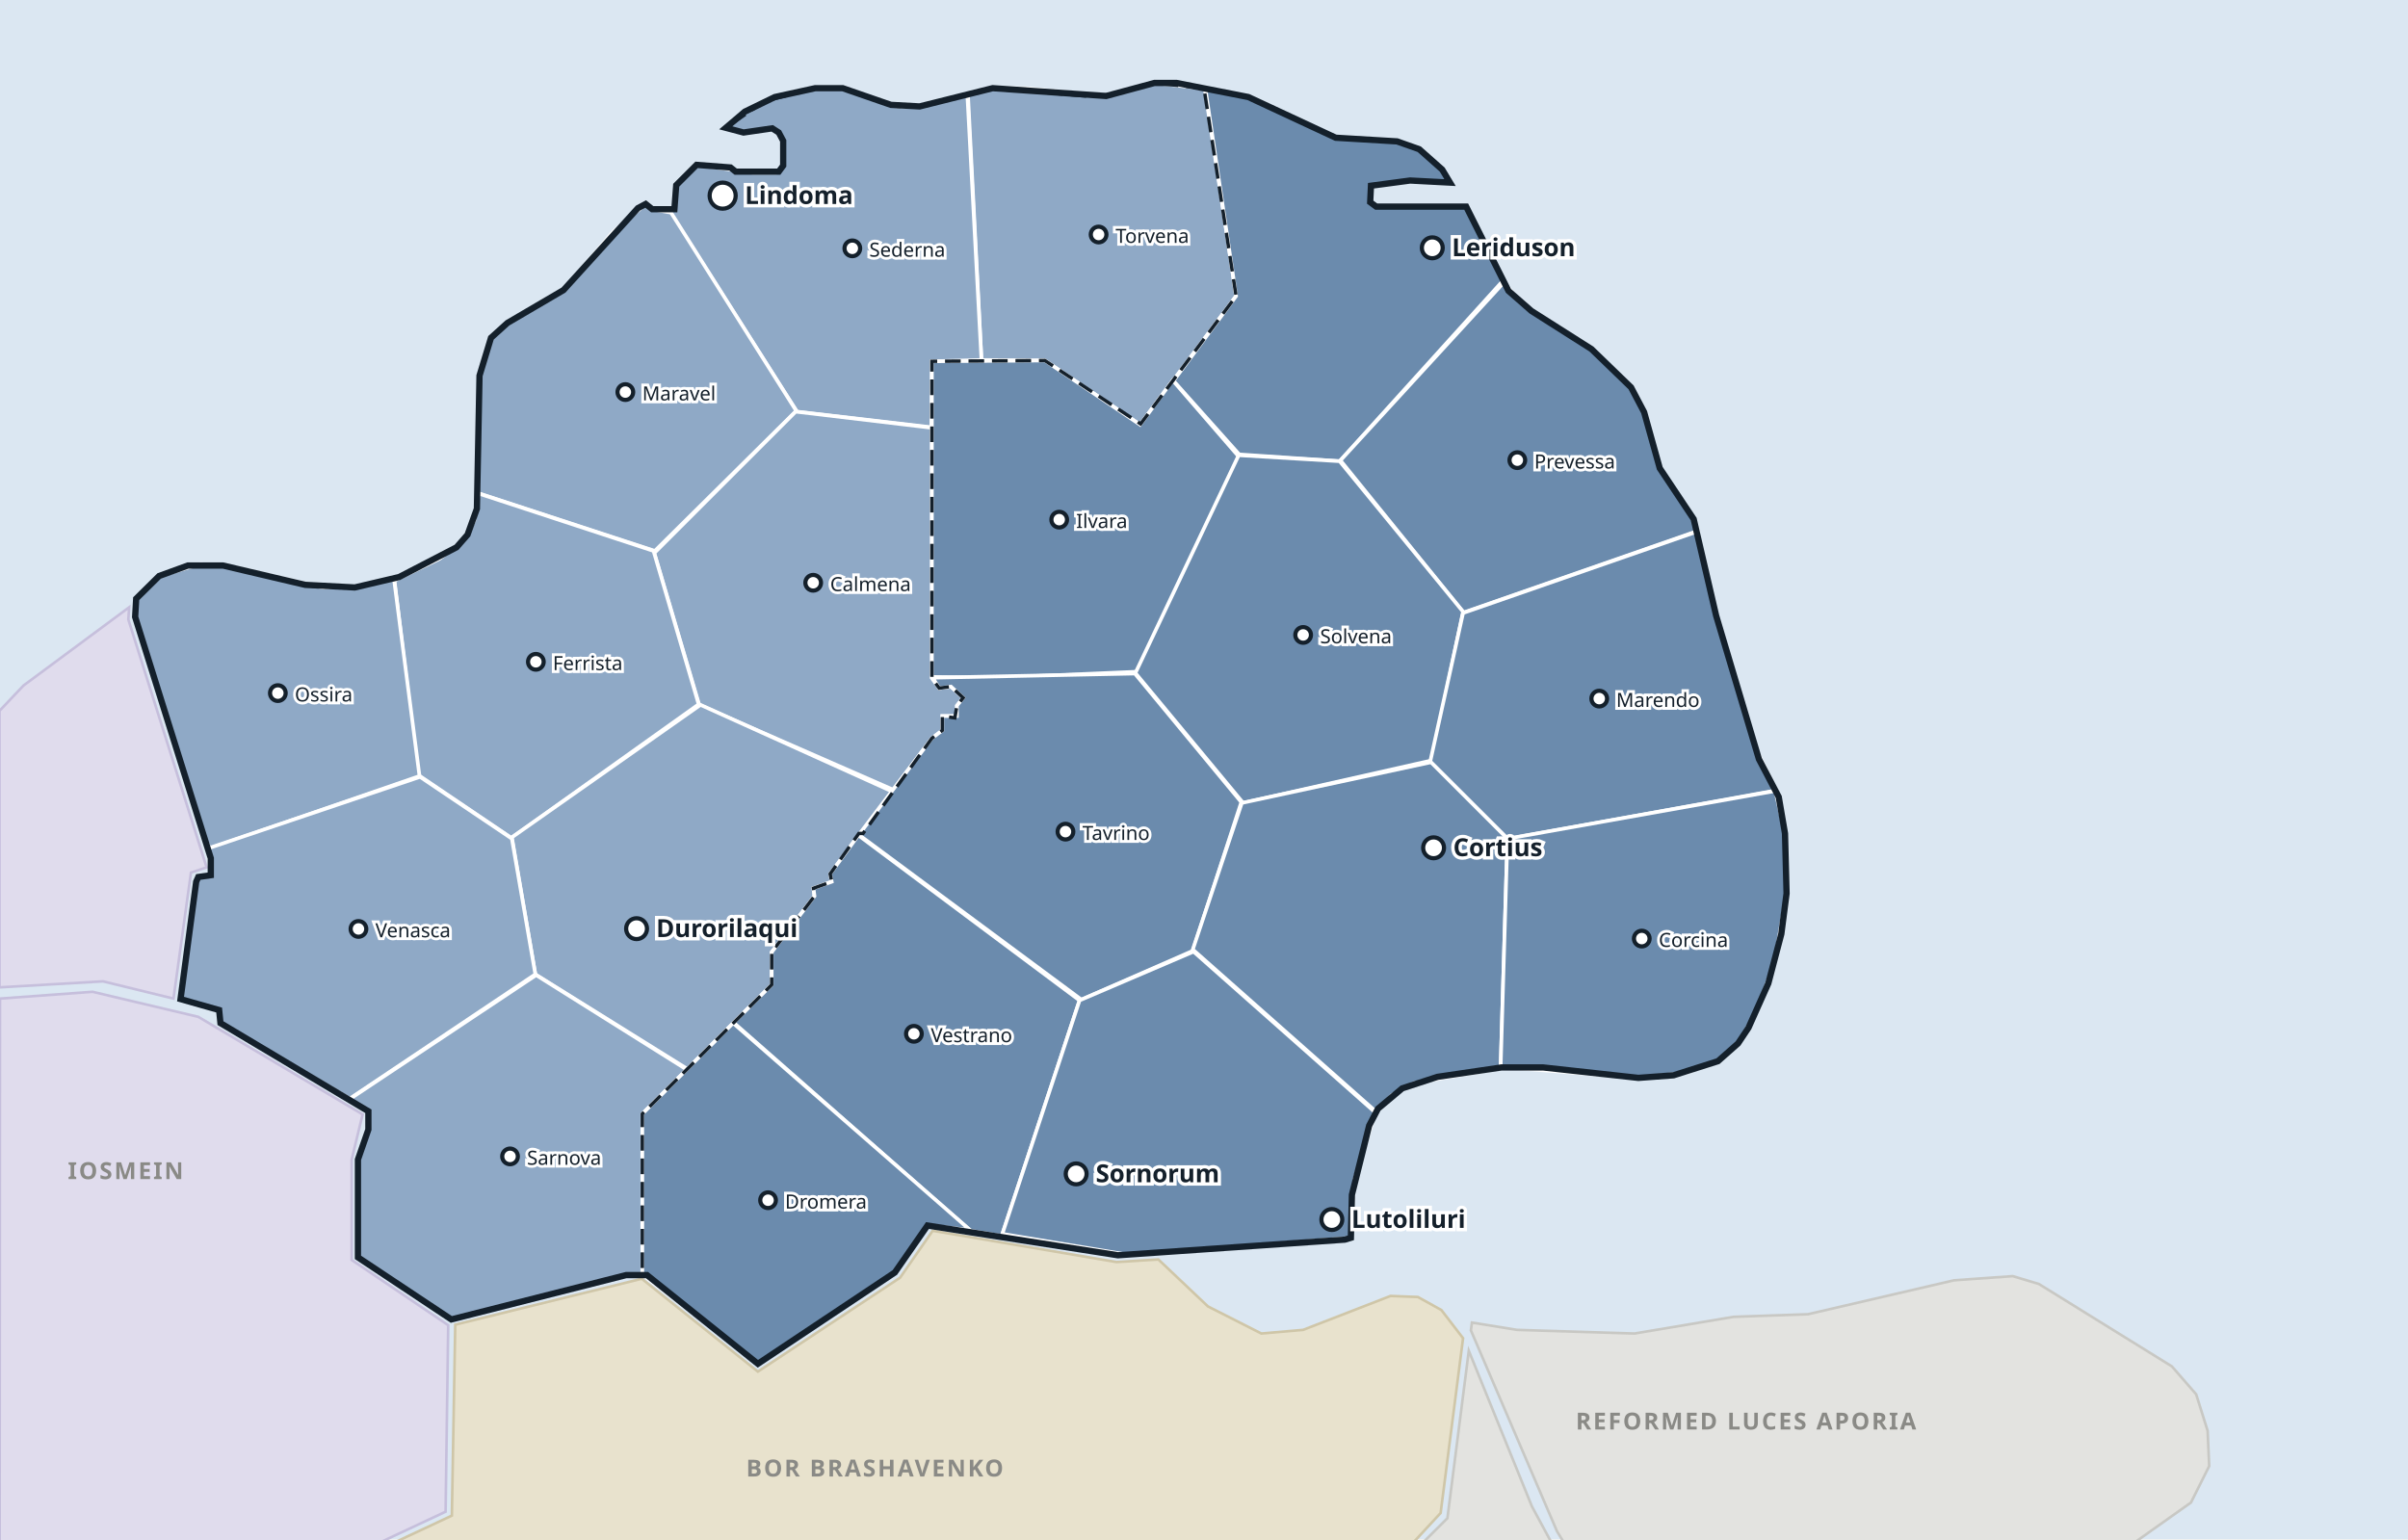
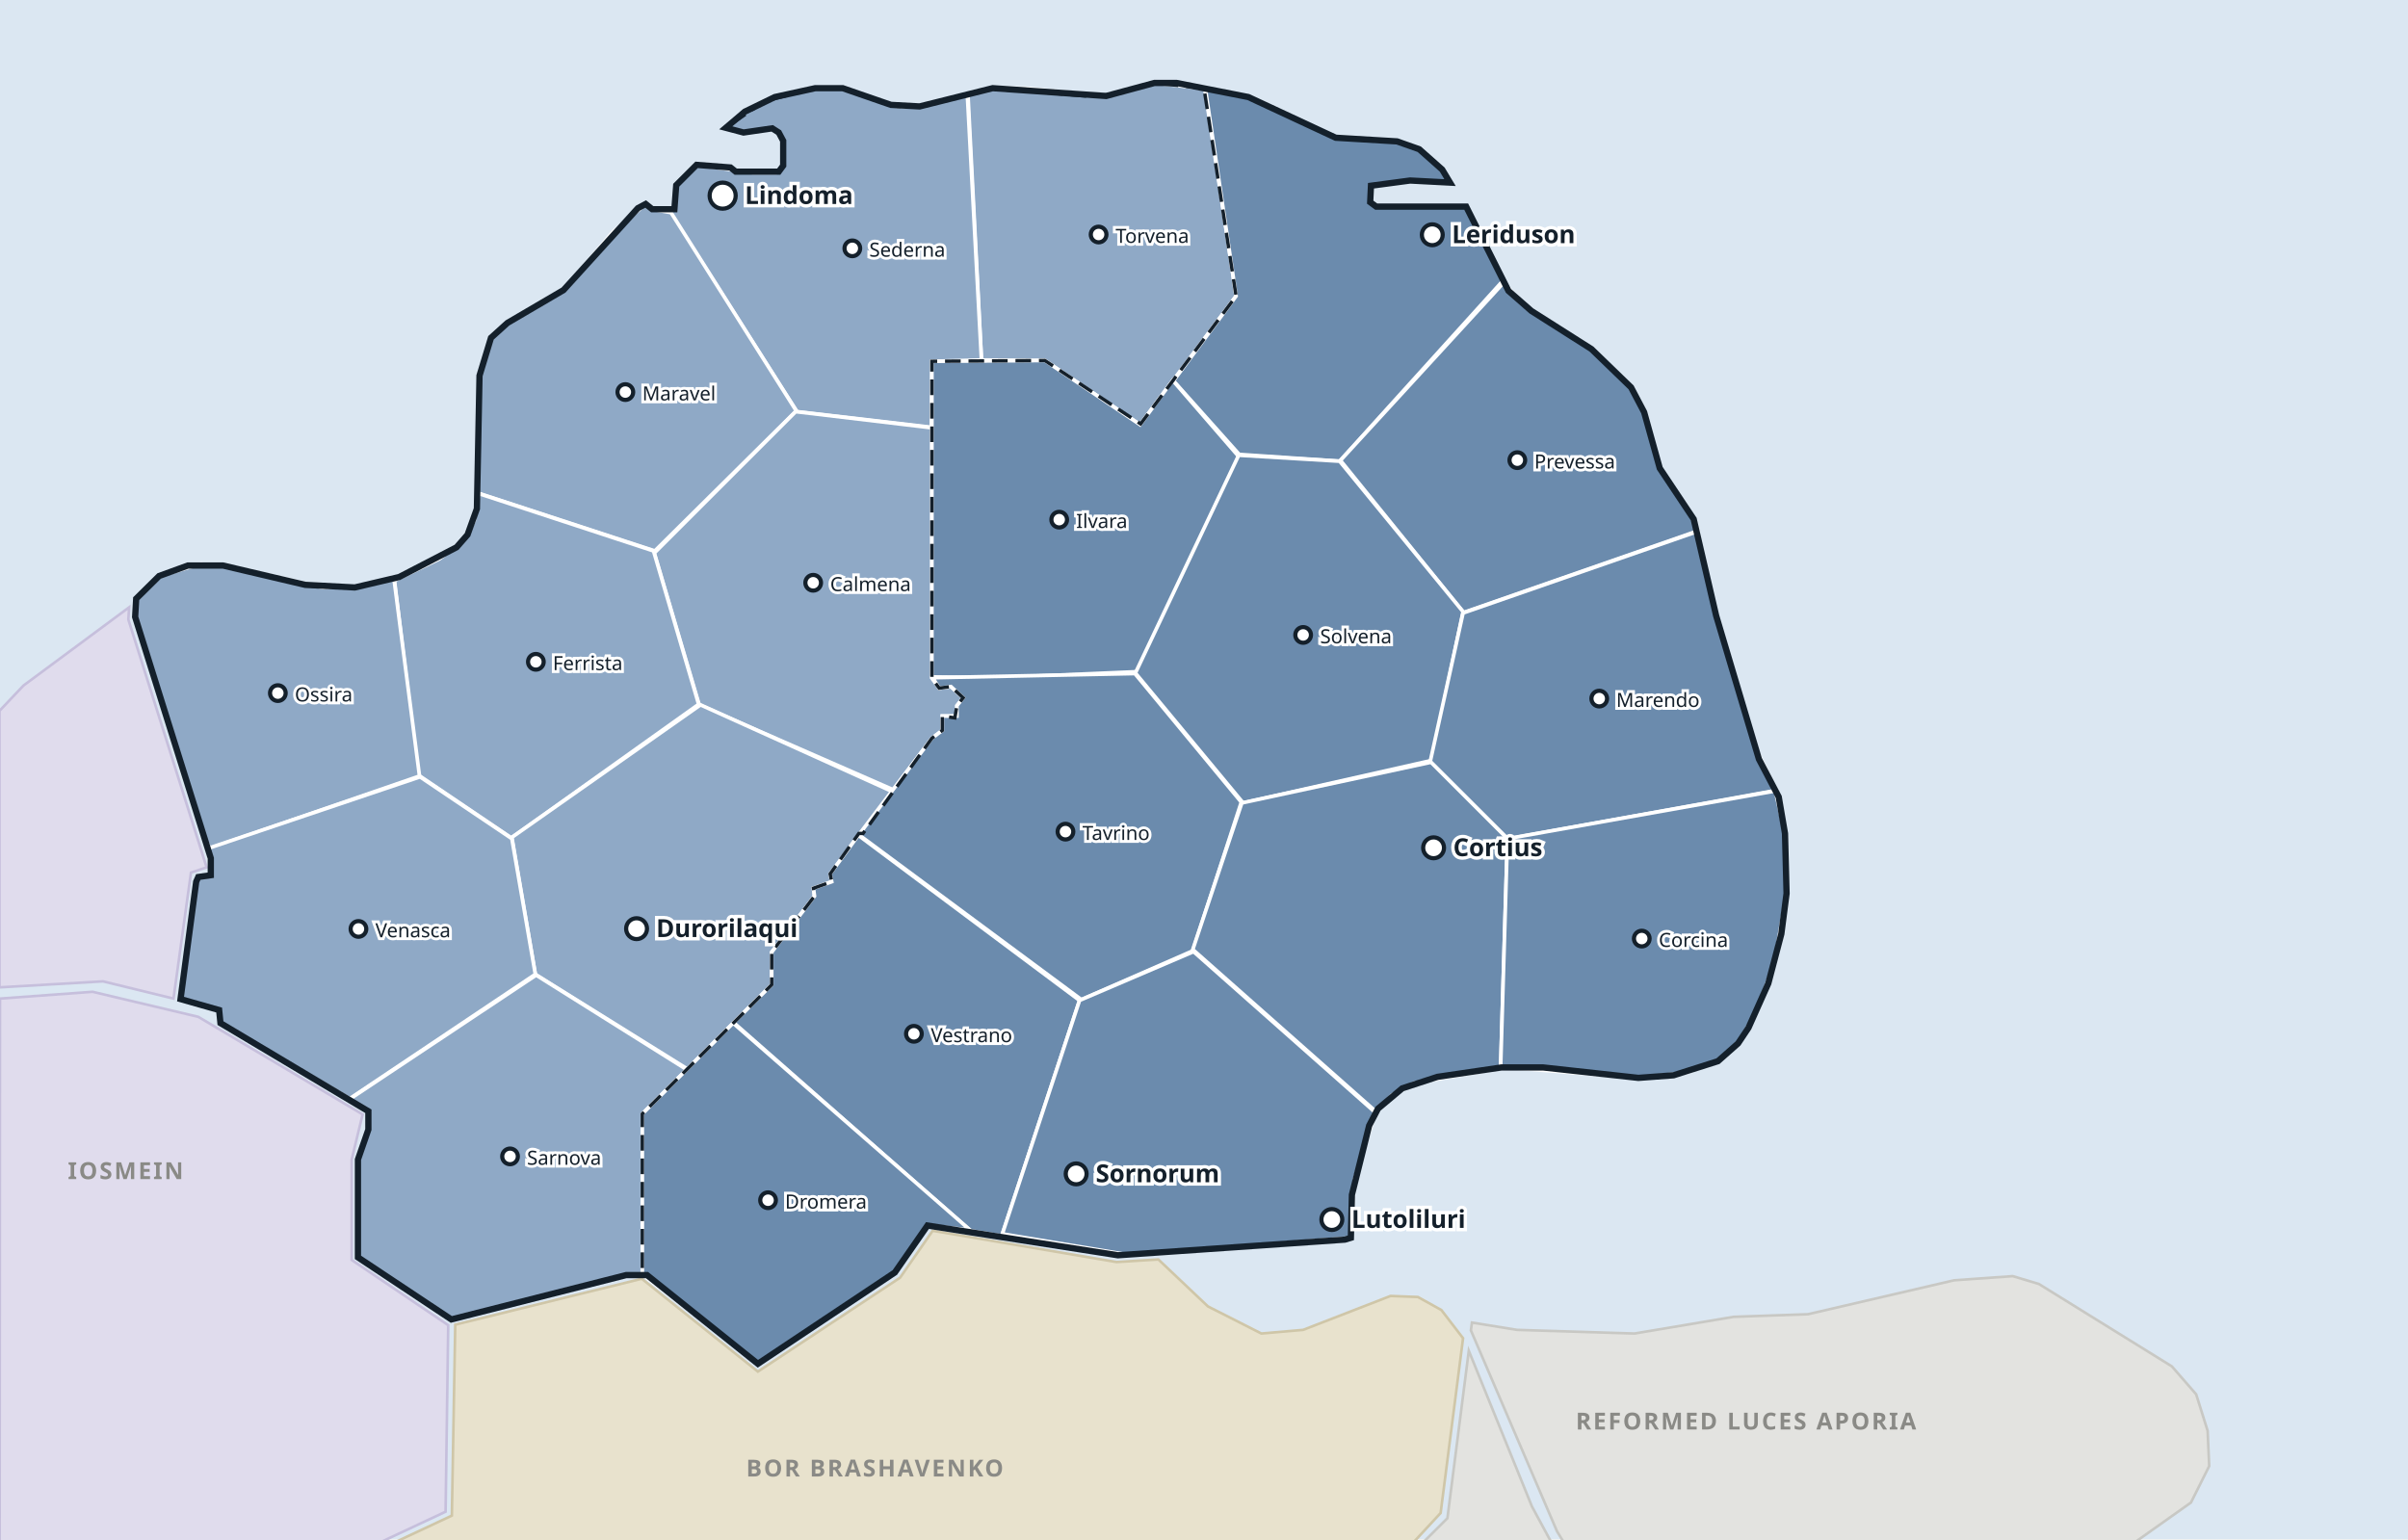
<svg xmlns="http://www.w3.org/2000/svg" viewBox="0 0 923 590" role="img" aria-labelledby="maptitle mapdesc" id="fluid-map">
  <defs>
    <style>.sea{fill:#dbe7f2}.nb{fill:#e3e3e0;stroke:#c8c8c4;stroke-width:1}.nb-bor{fill:#e8e2cd;stroke:#cfc6a8;stroke-width:1}.nb-ios{fill:#e0dced;stroke:#c6bfdc;stroke-width:1}.sr{stroke:#ffffff;stroke-width:1.4;cursor:pointer;transition:fill .12s}.sr.w{fill:#8fa9c6}.sr.e{fill:#6b8bad}.sr:hover{fill:#2f5680}.sr.on{fill:#1a6f37}.rim{fill:none;stroke:#14202b;stroke-width:2.4;pointer-events:none}.rimint{fill:none;stroke:#14202b;stroke-width:1.3;stroke-dasharray:6 3;pointer-events:none}.town{fill:#ffffff;stroke:#14202b;stroke-width:1.6;pointer-events:none}.tl{font:600 9.5px ui-sans-serif,system-ui,sans-serif;fill:#14202b;pointer-events:none;paint-order:stroke;stroke:#fff;stroke-width:2.6}.tl.sm{font:500 7.5px ui-sans-serif,system-ui,sans-serif;stroke-width:2.2}.nl{font:600 9px ui-sans-serif,system-ui,sans-serif;fill:#8a8a86;letter-spacing:.08em;pointer-events:none}</style>
  </defs>
  <rect class="sea" x="0" y="0" width="923" height="590" />
  <path class="nb-ios" d="M66.5,382.8 39.5,376.2 -0.2,378.5 -0.2,272.5 9.0,262.8 49.5,232.8 49.2,237.5 79.2,332.5 73.2,334.5 66.5,382.8Z M80.0,690.2 -0.2,680.0 0.0,382.8 35.5,380.2 76.0,389.8 139.0,427.2 134.8,444.5 134.8,483.0 171.8,508.0 170.8,579.5 90.8,617.0 90.8,673.5 80.0,690.2Z" />
  <path class="nb-bor" d="M316.5,922.8 0.0,922.8 -0.2,683.0 78.0,692.8 82.2,691.5 93.2,674.5 93.2,618.5 173.2,581.0 174.5,507.8 246.0,490.2 290.5,525.8 345.0,489.8 357.5,471.8 428.0,483.8 444.0,482.8 463.0,500.8 483.5,511.2 499.5,509.8 533.0,496.8 543.5,497.2 552.5,502.2 560.8,513.0 552.2,580.0 527.2,607.0 608.0,686.8 638.0,697.8 658.5,724.8 704.2,746.5 690.2,767.5 681.2,790.0 644.0,774.8 625.5,770.8 609.5,770.8 607.8,768.5 624.0,767.8 625.8,763.0 623.0,759.8 595.5,759.8 589.0,757.8 586.2,761.0 586.8,765.5 604.0,768.2 602.5,771.8 582.5,778.2 510.0,817.2 480.0,826.2 419.5,789.8 398.5,772.2 388.2,759.0 372.8,726.5 358.2,682.5 358.5,674.2 367.5,676.2 380.0,673.2 381.8,668.0 379.0,665.8 361.5,664.2 338.0,667.2 332.0,665.2 330.8,672.0 333.0,674.2 347.5,676.2 354.8,674.0 353.2,679.0 356.8,681.5 373.2,732.0 383.2,753.5 395.8,771.5 422.5,793.8 476.2,826.0 462.0,825.2 437.5,818.2 387.8,793.5 389.5,789.2 405.5,788.2 406.2,784.0 403.5,781.2 372.0,781.8 365.0,779.2 363.2,782.5 366.0,788.2 379.5,789.2 381.8,795.0 366.8,814.5 353.8,836.5 341.8,872.0 340.2,883.0 336.2,877.0 338.2,868.0 334.5,863.2 316.5,861.8 314.8,863.5 314.2,892.5 322.5,894.8 336.8,892.5 326.8,913.0 316.5,922.8Z M789.5,922.8 673.8,922.5 678.2,832.0 682.2,803.5 688.2,781.5 708.0,748.2 733.2,759.5 769.5,685.2 785.0,684.8 821.0,692.2 839.5,702.2 846.2,712.5 845.2,724.0 834.2,763.5 833.8,805.0 811.8,851.5 805.2,885.5 789.5,922.8Z M669.5,922.8 319.2,922.5 331.8,908.0 342.0,881.8 342.8,893.0 348.8,893.0 348.8,878.0 350.5,875.8 355.0,875.2 359.0,878.2 365.0,873.8 369.2,875.0 356.2,882.5 355.8,889.0 359.5,893.2 377.8,891.0 376.2,875.0 373.0,869.2 362.5,868.2 356.5,872.2 354.0,869.2 345.2,869.5 358.2,831.0 383.0,795.8 387.5,795.2 415.0,810.2 449.0,823.8 468.5,827.8 482.0,827.8 510.5,818.8 586.5,778.2 601.0,773.2 607.5,774.8 610.5,771.8 619.5,771.8 648.5,777.8 680.8,792.0 673.2,839.5 669.5,922.8Z" />
  <path class="nb" d="M737.0,625.2 677.5,623.8 636.0,616.2 614.5,606.8 610.8,604.0 613.2,603.0 610.2,598.5 610.8,592.0 600.0,592.2 596.8,587.0 563.8,510.0 564.2,507.0 581.5,509.8 626.5,511.2 664.5,504.8 693.0,503.8 749.0,490.8 771.5,489.2 781.5,492.2 832.5,523.8 841.8,534.5 846.2,548.5 846.8,562.0 839.8,576.0 817.5,591.8 772.5,606.2 761.0,612.8 752.0,621.2 746.0,619.8 737.0,625.2Z M705.5,744.2 659.5,722.2 639.5,695.8 609.5,684.8 530.2,606.5 554.8,582.0 563.0,517.8 587.2,577.5 601.8,604.5 604.0,603.8 616.0,612.8 632.5,619.8 671.0,626.8 692.8,650.5 710.8,674.5 720.2,692.0 723.2,706.0 718.8,723.0 705.5,744.2Z M731.5,756.8 709.8,746.0 720.2,729.5 726.2,715.0 727.2,701.0 724.2,690.5 708.8,664.0 679.0,628.2 740.5,629.2 744.8,633.0 738.0,650.8 734.8,648.5 734.2,642.0 730.5,642.8 728.5,637.2 726.2,637.5 725.2,646.5 723.5,646.8 715.2,642.0 717.0,640.2 723.0,642.2 722.2,639.0 714.5,636.8 709.8,642.5 718.8,651.0 709.5,648.8 710.2,652.5 714.5,655.2 724.0,652.2 726.5,654.8 730.0,652.2 735.5,655.2 743.0,653.8 755.5,671.2 775.8,682.5 767.2,684.0 731.5,756.8Z" />
  <g id="subregions">
    <path class="sr w" id="sr-kelvaqui" data-sr="kelvaqui" tabindex="0" role="button" aria-label="Kelvaqui sub-region" d="M437.0,162.8 400.5,138.2 376.2,138.0 371.0,35.8 380.5,33.8 393.0,33.8 424.0,36.8 442.5,31.8 461.8,34.0 473.8,113.5 437.0,162.8Z" />
    <path class="sr w" id="sr-lindoma" data-sr="lindoma" tabindex="0" role="button" aria-label="Lindoma sub-region" d="M357.0,163.8 305.5,157.8 256.2,80.5 258.8,80.0 259.2,71.0 267.0,63.2 288.5,66.2 297.5,66.2 299.8,64.5 300.2,54.0 298.5,50.8 296.0,49.2 285.0,50.8 278.2,49.0 288.0,41.2 298.5,36.8 312.5,33.8 323.0,33.8 344.0,40.8 352.5,40.8 370.8,36.5 376.2,138.0 357.2,138.5 357.0,163.8Z" />
    <path class="sr w" id="sr-merrisoma" data-sr="merrisoma" tabindex="0" role="button" aria-label="Merrisoma sub-region" d="M251.0,211.2 183.2,189.0 183.8,144.0 188.2,129.5 194.5,123.8 216.0,111.2 234.8,89.0 247.5,78.2 250.0,80.2 257.2,81.5 305.2,157.5 251.0,211.2Z" />
    <path class="sr w" id="sr-tessilius" data-sr="tessilius" tabindex="0" role="button" aria-label="Tessilius sub-region" d="M342.5,302.8 268.0,270.2 250.8,212.0 305.0,157.8 357.2,164.0 357.2,260.0 360.0,263.8 364.5,263.2 369.2,267.5 366.8,270.5 366.8,274.5 361.2,274.5 361.2,280.0 357.2,283.0 342.5,302.8Z" />
    <path class="sr w" id="sr-vandorum" data-sr="vandorum" tabindex="0" role="button" aria-label="Vandorum sub-region" d="M196.0,321.2 160.2,297.0 151.2,222.5 168.5,214.2 177.8,207.0 181.8,199.5 183.5,189.2 250.5,211.2 267.8,270.0 196.0,321.2Z" />
    <path class="sr w" id="sr-corvaluri" data-sr="corvaluri" tabindex="0" role="button" aria-label="Corvaluri sub-region" d="M80.5,325.2 77.8,320.5 51.8,236.5 52.2,229.5 61.0,220.8 77.0,216.2 91.5,217.8 123.5,225.2 136.0,225.2 151.0,221.8 160.8,297.5 80.5,325.2Z" />
    <path class="sr w" id="sr-durorilaqui" data-sr="durorilaqui" tabindex="0" role="button" aria-label="Durorilaqui sub-region" d="M263.5,409.8 205.2,373.5 196.2,321.0 268.5,270.2 342.2,303.5 318.2,335.0 318.8,338.0 311.8,340.5 312.2,343.5 295.8,365.0 295.8,377.5 263.5,409.8Z" />
    <path class="sr w" id="sr-ombraqui" data-sr="ombraqui" tabindex="0" role="button" aria-label="Ombraqui sub-region" d="M134.0,421.2 84.5,392.2 84.0,387.2 69.2,383.0 75.2,338.0 76.0,336.2 80.8,335.5 79.8,325.5 81.0,324.8 161.0,297.8 196.2,321.5 205.2,373.5 134.0,421.2Z" />
    <path class="sr w" id="sr-aspreduson" data-sr="aspreduson" tabindex="0" role="button" aria-label="Aspreduson sub-region" d="M173.5,505.8 137.2,482.0 137.2,444.5 141.2,433.0 141.2,426.0 133.8,421.5 205.5,373.8 263.2,410.0 246.2,427.0 246.2,488.5 240.0,488.8 173.5,505.8Z" />
    <path class="sr e" id="sr-leriduson" data-sr="leriduson" tabindex="0" role="button" aria-label="Leriduson sub-region" d="M513.5,176.8 475.0,174.2 449.8,146.0 473.8,113.5 462.0,33.8 478.5,37.2 512.0,52.8 535.5,54.2 544.0,57.2 552.8,65.0 555.8,70.0 540.5,69.2 525.5,71.2 525.2,77.5 527.5,79.2 562.0,79.2 576.2,107.5 513.5,176.8Z" />
    <path class="sr e" id="sr-anselaqui" data-sr="anselaqui" tabindex="0" role="button" aria-label="Anselaqui sub-region" d="M561.0,234.8 513.8,176.5 576.5,108.2 583.0,116.2 610.0,133.8 623.8,146.5 630.2,158.0 636.2,179.5 646.8,194.5 650.8,203.5 561.0,234.8Z" />
    <path class="sr e" id="sr-thurioma" data-sr="thurioma" tabindex="0" role="button" aria-label="Thurioma sub-region" d="M382.0,259.8 357.2,259.5 357.2,138.5 400.5,138.2 437.0,162.8 449.5,145.8 474.8,175.0 435.8,257.5 382.0,259.8Z" />
    <path class="sr e" id="sr-quintorum" data-sr="quintorum" tabindex="0" role="button" aria-label="Quintorum sub-region" d="M476.5,307.8 435.2,258.0 474.8,174.5 513.5,176.8 560.8,234.5 548.8,291.5 476.5,307.8Z" />
    <path class="sr e" id="sr-ravelluri" data-sr="ravelluri" tabindex="0" role="button" aria-label="Ravelluri sub-region" d="M580.0,321.2 577.5,321.2 548.2,292.0 560.8,235.0 650.5,203.8 657.8,236.0 672.8,286.5 680.8,303.0 580.0,321.2Z" />
    <path class="sr e" id="sr-marnaqui" data-sr="marnaqui" tabindex="0" role="button" aria-label="Marnaqui sub-region" d="M414.5,383.2 329.2,320.0 357.2,283.0 361.2,280.0 361.2,274.5 366.8,274.5 366.8,270.5 369.2,267.5 364.5,263.2 360.0,263.8 357.5,259.8 435.0,258.2 475.8,307.5 457.2,364.5 414.5,383.2Z" />
    <path class="sr e" id="sr-cortius" data-sr="cortius" tabindex="0" role="button" aria-label="Cortius sub-region" d="M527.5,426.2 457.2,364.0 476.0,307.8 548.5,292.2 577.8,321.5 575.2,409.5 542.0,415.2 533.5,419.8 527.5,426.2Z" />
    <path class="sr e" id="sr-belvacius" data-sr="belvacius" tabindex="0" role="button" aria-label="Belvacius sub-region" d="M628.0,413.2 575.2,409.0 577.8,321.5 680.5,303.2 684.2,319.5 684.8,342.5 680.2,369.0 673.2,388.0 666.2,400.0 658.5,406.8 646.5,411.2 628.0,413.2Z" />
    <path class="sr e" id="sr-esteveduson" data-sr="esteveduson" tabindex="0" role="button" aria-label="Esteveduson sub-region" d="M384.0,473.8 372.0,471.8 281.2,392.0 295.8,377.5 295.8,365.0 312.2,343.5 311.8,340.5 318.8,338.0 318.2,335.0 329.0,320.2 413.8,383.5 384.0,473.8Z" />
    <path class="sr e" id="sr-sornorum" data-sr="sornorum" tabindex="0" role="button" aria-label="Sornorum sub-region" d="M433.5,481.2 384.2,473.0 413.8,383.5 457.5,364.8 527.2,426.5 519.2,452.0 517.8,474.5 433.5,481.2Z" />
    <path class="sr e" id="sr-halvorum" data-sr="halvorum" tabindex="0" role="button" aria-label="Halvorum sub-region" d="M290.5,522.8 246.2,488.5 246.2,427.0 281.0,392.2 371.8,471.5 355.5,469.8 343.0,487.8 290.5,522.8Z" />
  </g>
  <path class="rimint" d="M173.5,505.8 137.2,482.0 137.2,444.5 141.2,433.0 141.2,426.0 84.5,392.2 84.0,387.2 69.2,383.0 75.2,338.0 76.0,336.2 80.8,335.5 80.8,329.0 51.8,236.5 52.2,229.5 61.0,220.8 72.0,216.8 85.5,216.8 117.0,224.2 136.0,225.2 153.0,221.2 175.0,209.8 179.2,205.0 182.8,195.0 183.8,144.0 188.2,129.5 194.5,123.8 216.0,111.2 244.5,79.8 247.5,78.2 250.0,80.2 258.5,80.2 259.2,71.0 267.0,63.2 280.0,64.2 282.0,65.8 298.5,65.8 300.2,63.5 300.2,54.0 298.5,50.8 296.0,49.2 285.0,50.8 278.2,49.0 293.0,38.8 312.5,33.8 323.0,33.8 344.0,40.8 352.5,40.8 380.5,33.8 416.0,36.8 427.5,36.2 442.5,31.8 461.5,33.8 473.8,113.5 437.2,162.5 400.5,138.2 357.2,138.5 357.2,260.0 360.0,263.8 364.5,263.2 369.2,267.5 366.8,270.5 366.0,275.2 361.2,274.5 361.2,280.0 357.2,283.0 330.8,319.5 329.2,319.5 318.2,335.0 318.8,338.0 311.8,340.5 312.2,343.5 295.8,365.0 295.8,377.5 246.2,427.0 246.2,488.5 240.0,488.8 173.5,505.8Z" />
  <path class="rim" d="M290.5,522.8 248.0,488.8 240.0,488.8 173.0,505.8 137.2,482.0 137.2,444.5 141.2,433.0 141.2,426.0 84.5,392.2 84.0,387.2 69.2,383.0 75.2,338.0 76.0,336.2 80.8,335.5 80.8,329.0 51.8,236.5 52.2,229.5 61.0,220.8 72.0,216.8 85.5,216.8 117.0,224.2 136.0,225.2 153.0,221.2 175.0,209.8 179.2,205.0 182.8,195.0 183.8,144.0 188.2,129.5 194.5,123.8 216.0,111.2 244.5,79.8 247.5,78.2 250.0,80.2 258.5,80.2 259.2,71.0 267.0,63.2 280.0,64.2 282.0,65.8 298.5,65.8 300.2,63.5 300.2,54.0 298.5,50.8 296.0,49.2 285.0,50.8 278.2,49.0 285.5,42.8 297.0,37.2 312.5,33.8 323.0,33.8 341.5,40.2 352.5,40.8 380.5,33.8 424.0,36.8 442.5,31.8 451.0,31.8 478.5,37.2 512.0,52.8 535.5,54.2 544.0,57.2 552.8,65.0 555.8,70.0 540.5,69.2 525.5,71.2 525.2,77.5 527.5,79.2 562.0,79.2 578.2,111.5 587.0,119.2 610.0,133.8 625.2,148.5 630.2,158.0 636.2,179.5 649.2,199.0 657.8,236.0 674.2,291.0 681.8,305.5 684.2,319.5 684.8,342.5 682.8,358.0 677.8,377.0 670.2,394.0 666.2,400.0 658.5,406.8 641.5,412.2 628.0,413.2 591.5,409.2 575.5,409.2 551.0,412.8 537.5,417.2 528.2,425.0 524.8,431.5 518.2,458.0 517.8,474.5 515.5,475.2 428.5,481.2 355.5,469.8 343.0,487.8 290.5,522.8Z" />
  <g id="towns">
    <circle class="town" cx="421.1" cy="89.9" r="3.0" />
    <text class="tl sm" x="427.6" y="93.1" text-anchor="start">Torvena</text>
    <circle class="town" cx="277.0" cy="75.0" r="5.0" />
    <text class="tl" x="285.5" y="78.2" text-anchor="start">Lindoma</text>
    <circle class="town" cx="326.7" cy="95.2" r="3.0" />
    <text class="tl sm" x="333.2" y="98.4" text-anchor="start">Sederna</text>
    <circle class="town" cx="239.7" cy="150.3" r="3.0" />
    <text class="tl sm" x="246.2" y="153.5" text-anchor="start">Maravel</text>
    <circle class="town" cx="311.7" cy="223.4" r="3.0" />
    <text class="tl sm" x="318.2" y="226.6" text-anchor="start">Calmena</text>
    <circle class="town" cx="205.4" cy="253.7" r="3.0" />
    <text class="tl sm" x="211.9" y="256.9" text-anchor="start">Ferrista</text>
    <circle class="town" cx="106.5" cy="265.7" r="3.0" />
    <text class="tl sm" x="113.0" y="268.9" text-anchor="start">Ossira</text>
    <circle class="town" cx="244.0" cy="356.0" r="4.0" />
    <text class="tl" x="251.5" y="359.2" text-anchor="start">Durorilaqui</text>
    <circle class="town" cx="137.4" cy="356.1" r="3.0" />
    <text class="tl sm" x="143.9" y="359.3" text-anchor="start">Venasca</text>
    <circle class="town" cx="195.5" cy="443.3" r="3.0" />
    <text class="tl sm" x="202.0" y="446.5" text-anchor="start">Sarnova</text>
-     <circle class="town" cx="549.0" cy="95.0" r="4.0" />
-     <text class="tl" x="556.5" y="98.2" text-anchor="start">Leriduson</text>
+     <circle class="town" cx="549.0" cy="90.0" r="4.0" />
+     <text class="tl" x="556.5" y="93.2" text-anchor="start">Leriduson</text>
    <circle class="town" cx="581.6" cy="176.4" r="3.0" />
    <text class="tl sm" x="588.1" y="179.6" text-anchor="start">Prevessa</text>
    <circle class="town" cx="406.0" cy="199.2" r="3.0" />
    <text class="tl sm" x="412.5" y="202.4" text-anchor="start">Ilvara</text>
    <circle class="town" cx="499.5" cy="243.4" r="3.0" />
    <text class="tl sm" x="506.0" y="246.6" text-anchor="start">Solvena</text>
    <circle class="town" cx="613.0" cy="267.8" r="3.0" />
    <text class="tl sm" x="619.5" y="271.0" text-anchor="start">Marendo</text>
    <circle class="town" cx="408.4" cy="318.8" r="3.0" />
    <text class="tl sm" x="414.9" y="322.0" text-anchor="start">Tavrino</text>
    <circle class="town" cx="549.5" cy="325.0" r="4.0" />
    <text class="tl" x="557.0" y="328.2" text-anchor="start">Cortius</text>
    <circle class="town" cx="629.3" cy="359.8" r="3.0" />
    <text class="tl sm" x="635.8" y="363.0" text-anchor="start">Corcina</text>
    <circle class="town" cx="350.3" cy="396.3" r="3.0" />
    <text class="tl sm" x="356.8" y="399.5" text-anchor="start">Vestrano</text>
    <circle class="town" cx="412.5" cy="450.0" r="4.0" />
    <text class="tl" x="420.0" y="453.2" text-anchor="start">Sornorum</text>
    <circle class="town" cx="510.5" cy="467.5" r="4.0" />
    <text class="tl" x="518.0" y="470.7" text-anchor="start">Lutoliluri</text>
    <circle class="town" cx="294.4" cy="460.1" r="3.0" />
    <text class="tl sm" x="300.9" y="463.3" text-anchor="start">Dromera</text>
  </g>
  <text class="nl" x="26" y="452">IOSMEIN</text>
  <text class="nl" x="286" y="566">BOR BRASHAVENKO</text>
  <text class="nl" x="604" y="548">REFORMED LUCES APORIA</text>
</svg>
